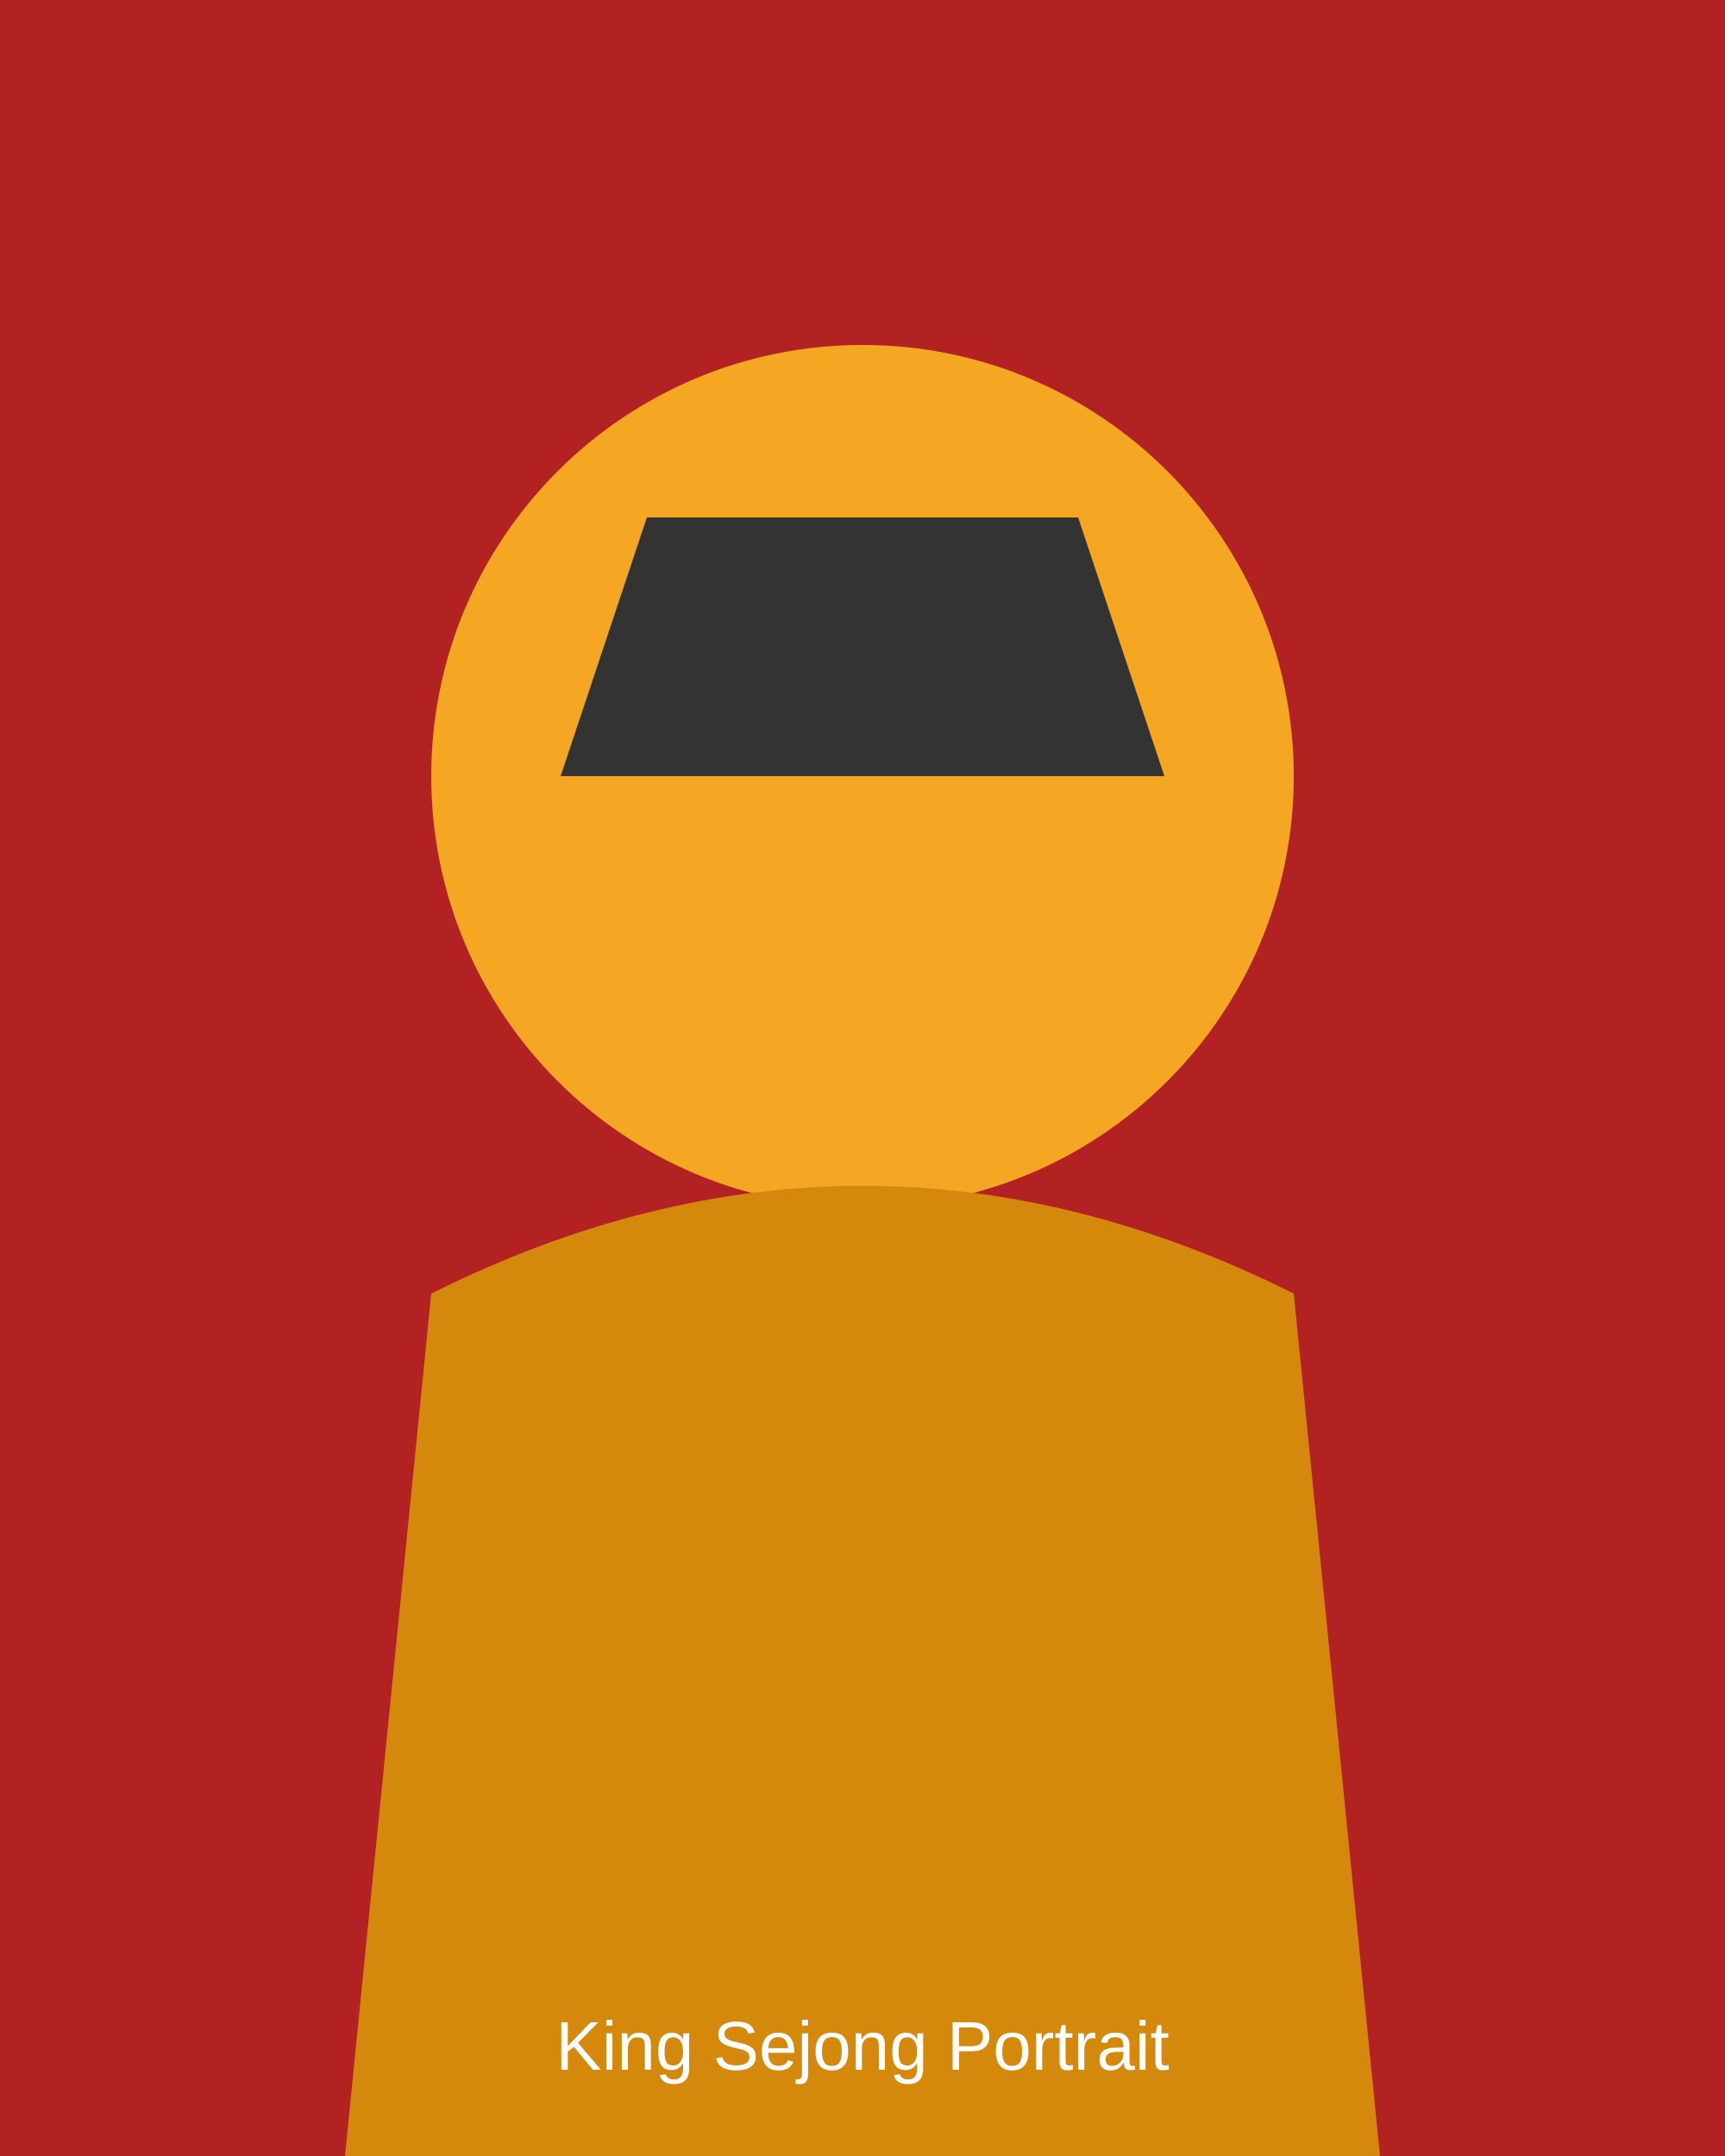
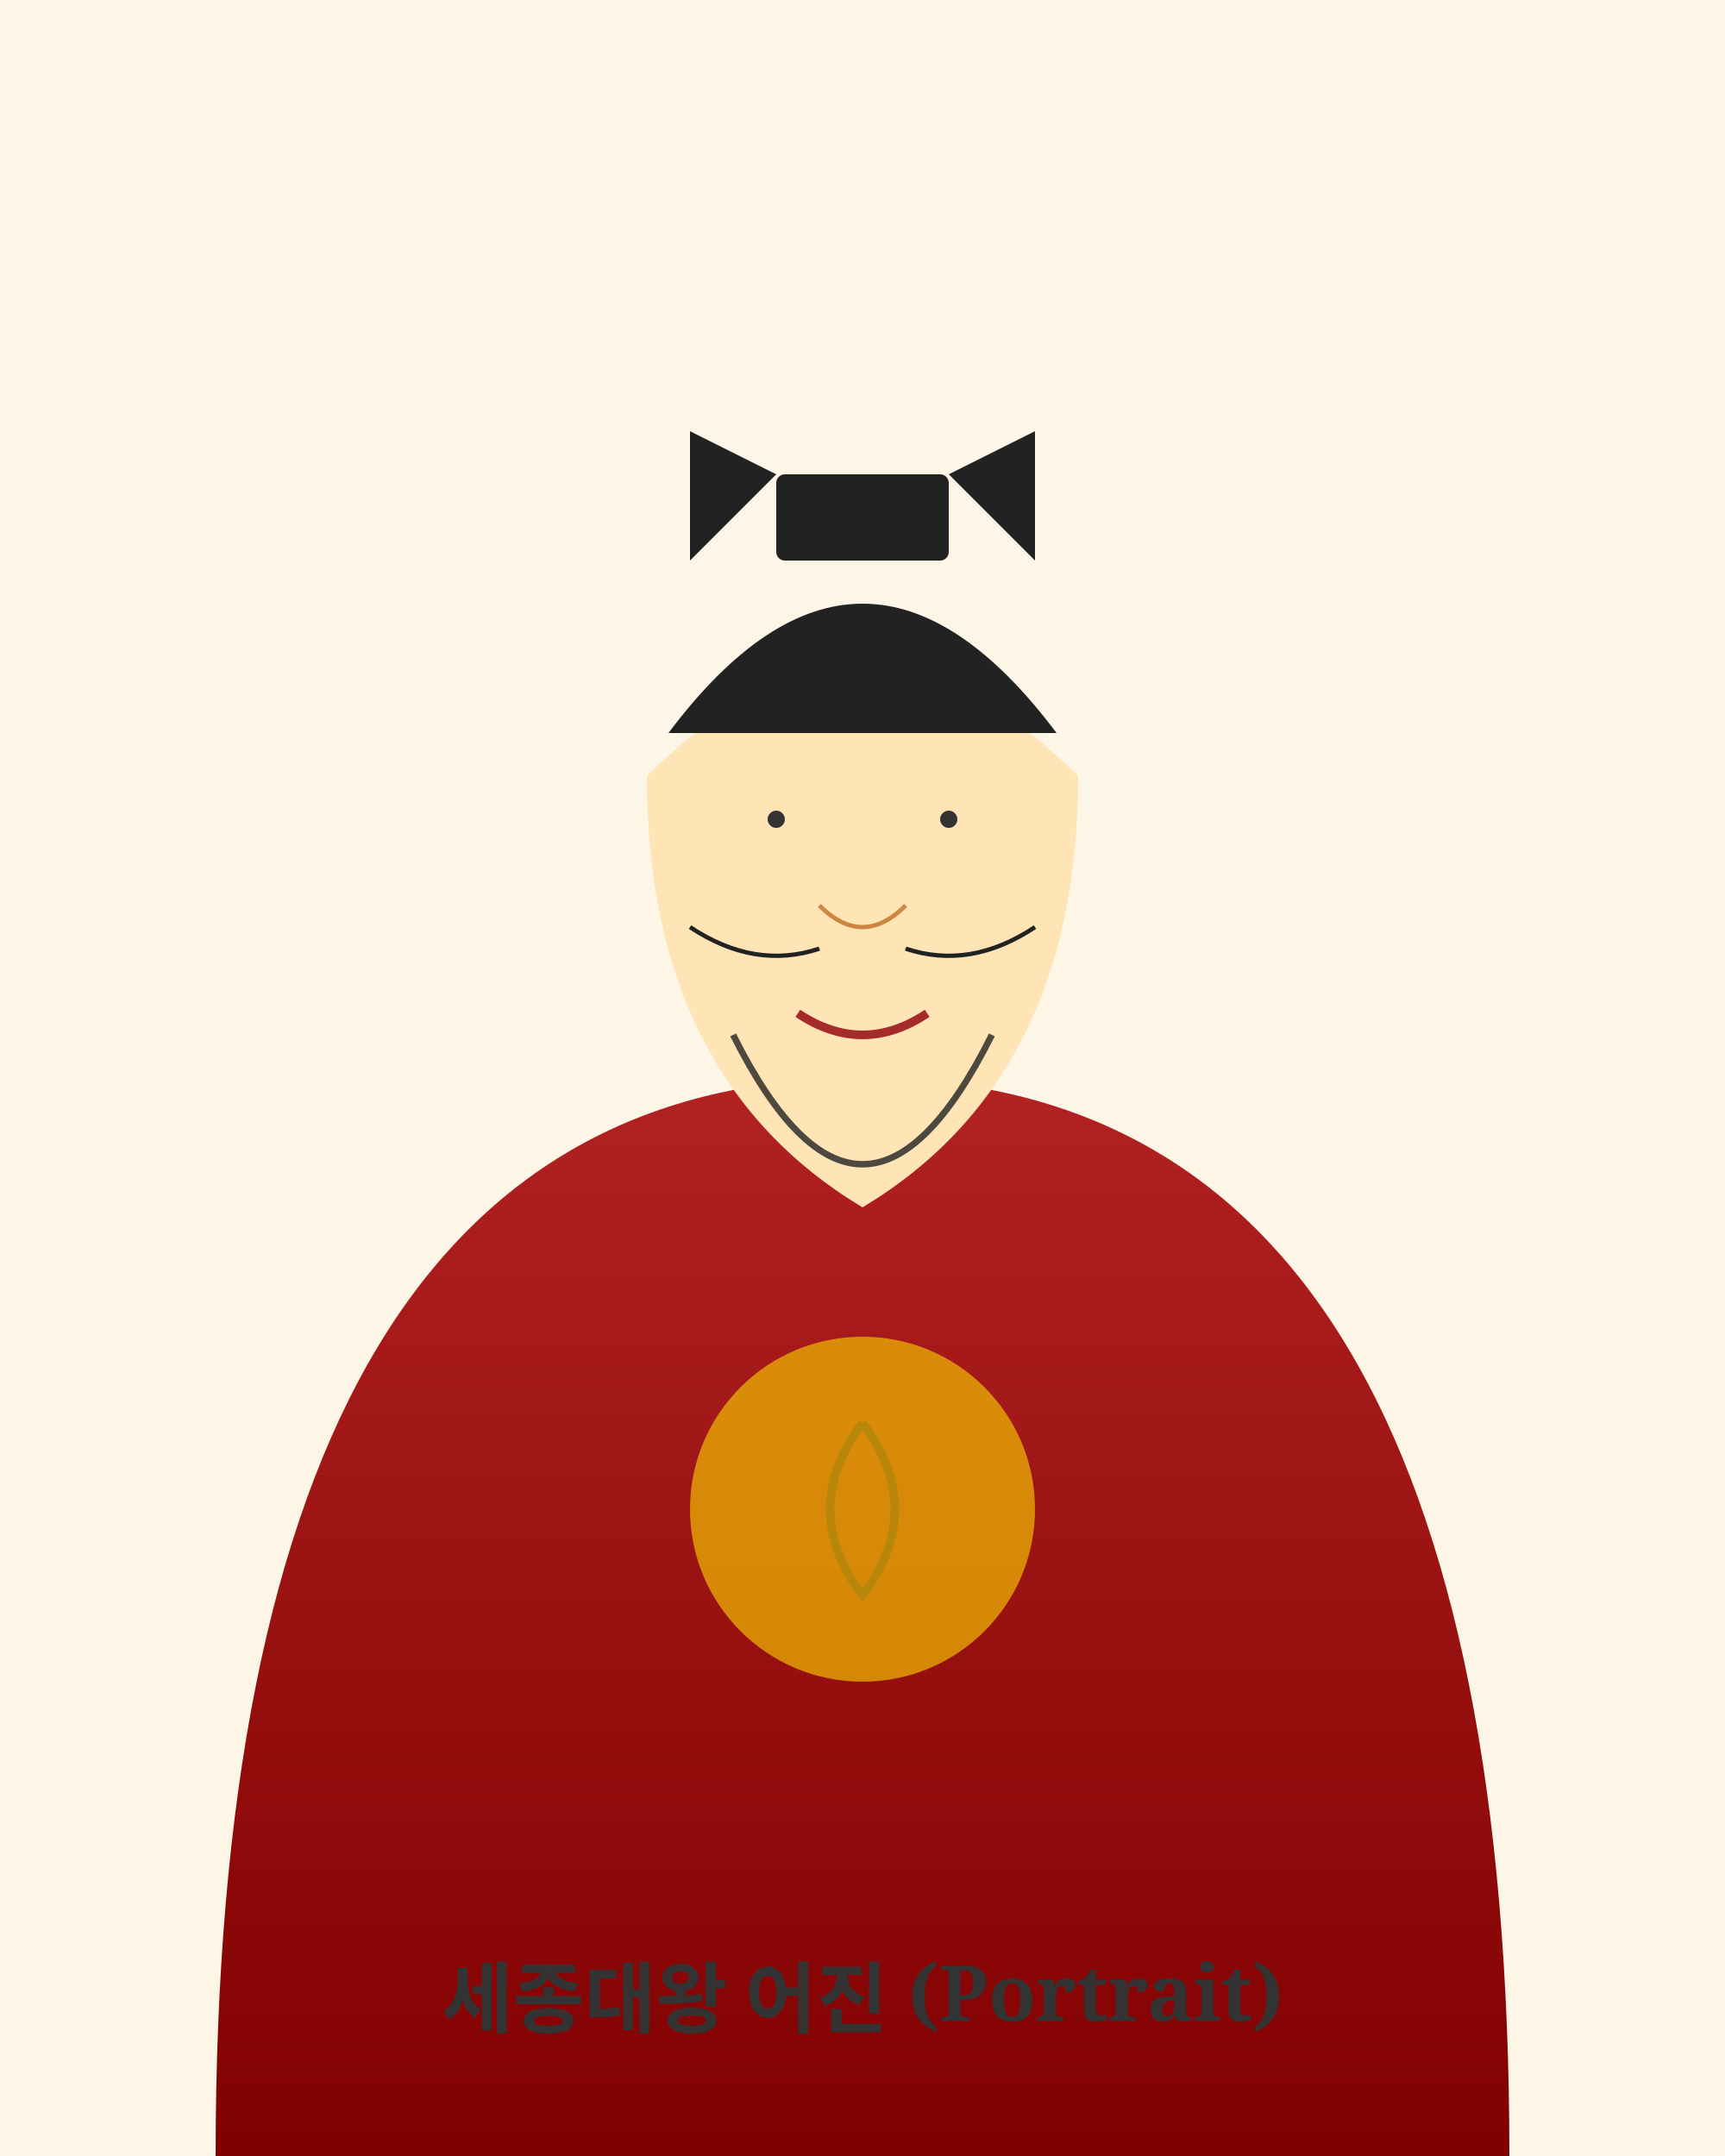
<svg xmlns="http://www.w3.org/2000/svg" width="400" height="500" viewBox="0 0 400 500">
-   <rect width="400" height="500" fill="#B22222" />
-   <circle cx="200" cy="180" r="100" fill="#F5A623" />
-   <path d="M150 120 L250 120 L270 180 L130 180 Z" fill="#333" />
-   <path d="M100 300 Q200 250 300 300 L320 500 L80 500 Z" fill="#D4890D" />
-   <text x="200" y="480" font-family="Arial" font-size="16" text-anchor="middle" fill="white">King Sejong Portrait</text>
+   <defs>
+     <linearGradient id="robeGrad" x1="0%" y1="0%" x2="0%" y2="100%">
+       <stop offset="0%" style="stop-color:#B22222;stop-opacity:1" />
+       <stop offset="100%" style="stop-color:#800000;stop-opacity:1" />
+     </linearGradient>
+   </defs>
+   <rect width="400" height="500" fill="#fdf5e6" />
+   <path d="M50 500 Q50 250 200 250 Q350 250 350 500 Z" fill="url(#robeGrad)" />
+   <circle cx="200" cy="350" r="40" fill="#FFD700" opacity="0.6" />
+   <path d="M200 330 Q215 350 200 370 Q185 350 200 330" fill="none" stroke="#B8860B" stroke-width="2" />
+   <path d="M150 180 Q200 130 250 180 Q250 250 200 280 Q150 250 150 180 Z" fill="#FFE4B5" />
+   <circle cx="180" cy="190" r="2" fill="#333" />
+   <circle cx="220" cy="190" r="2" fill="#333" />
+   <path d="M190 210 Q200 220 210 210" fill="none" stroke="#CD853F" stroke-width="1" />
+   <path d="M185 235 Q200 245 215 235" fill="none" stroke="#A52A2A" stroke-width="2" />
+   <path d="M155 170 Q200 110 245 170 Z" fill="#222" />
+   <rect x="180" y="110" width="40" height="20" fill="#222" rx="2" />
+   <path d="M180 110 L160 100 L160 130 Z" fill="#222" />
+   <path d="M220 110 L240 100 L240 130 Z" fill="#222" />
+   <path d="M170 240 Q200 300 230 240" fill="none" stroke="#222" stroke-width="1.5" opacity="0.8" />
+   <path d="M160 215 Q175 225 190 220" fill="none" stroke="#222" stroke-width="1" />
+   <path d="M210 220 Q225 225 240 215" fill="none" stroke="#222" stroke-width="1" />
+   <text x="200" y="470" font-family="serif" font-size="18" text-anchor="middle" fill="#333" font-weight="bold">세종대왕 어진 (Portrait)</text>
</svg>
